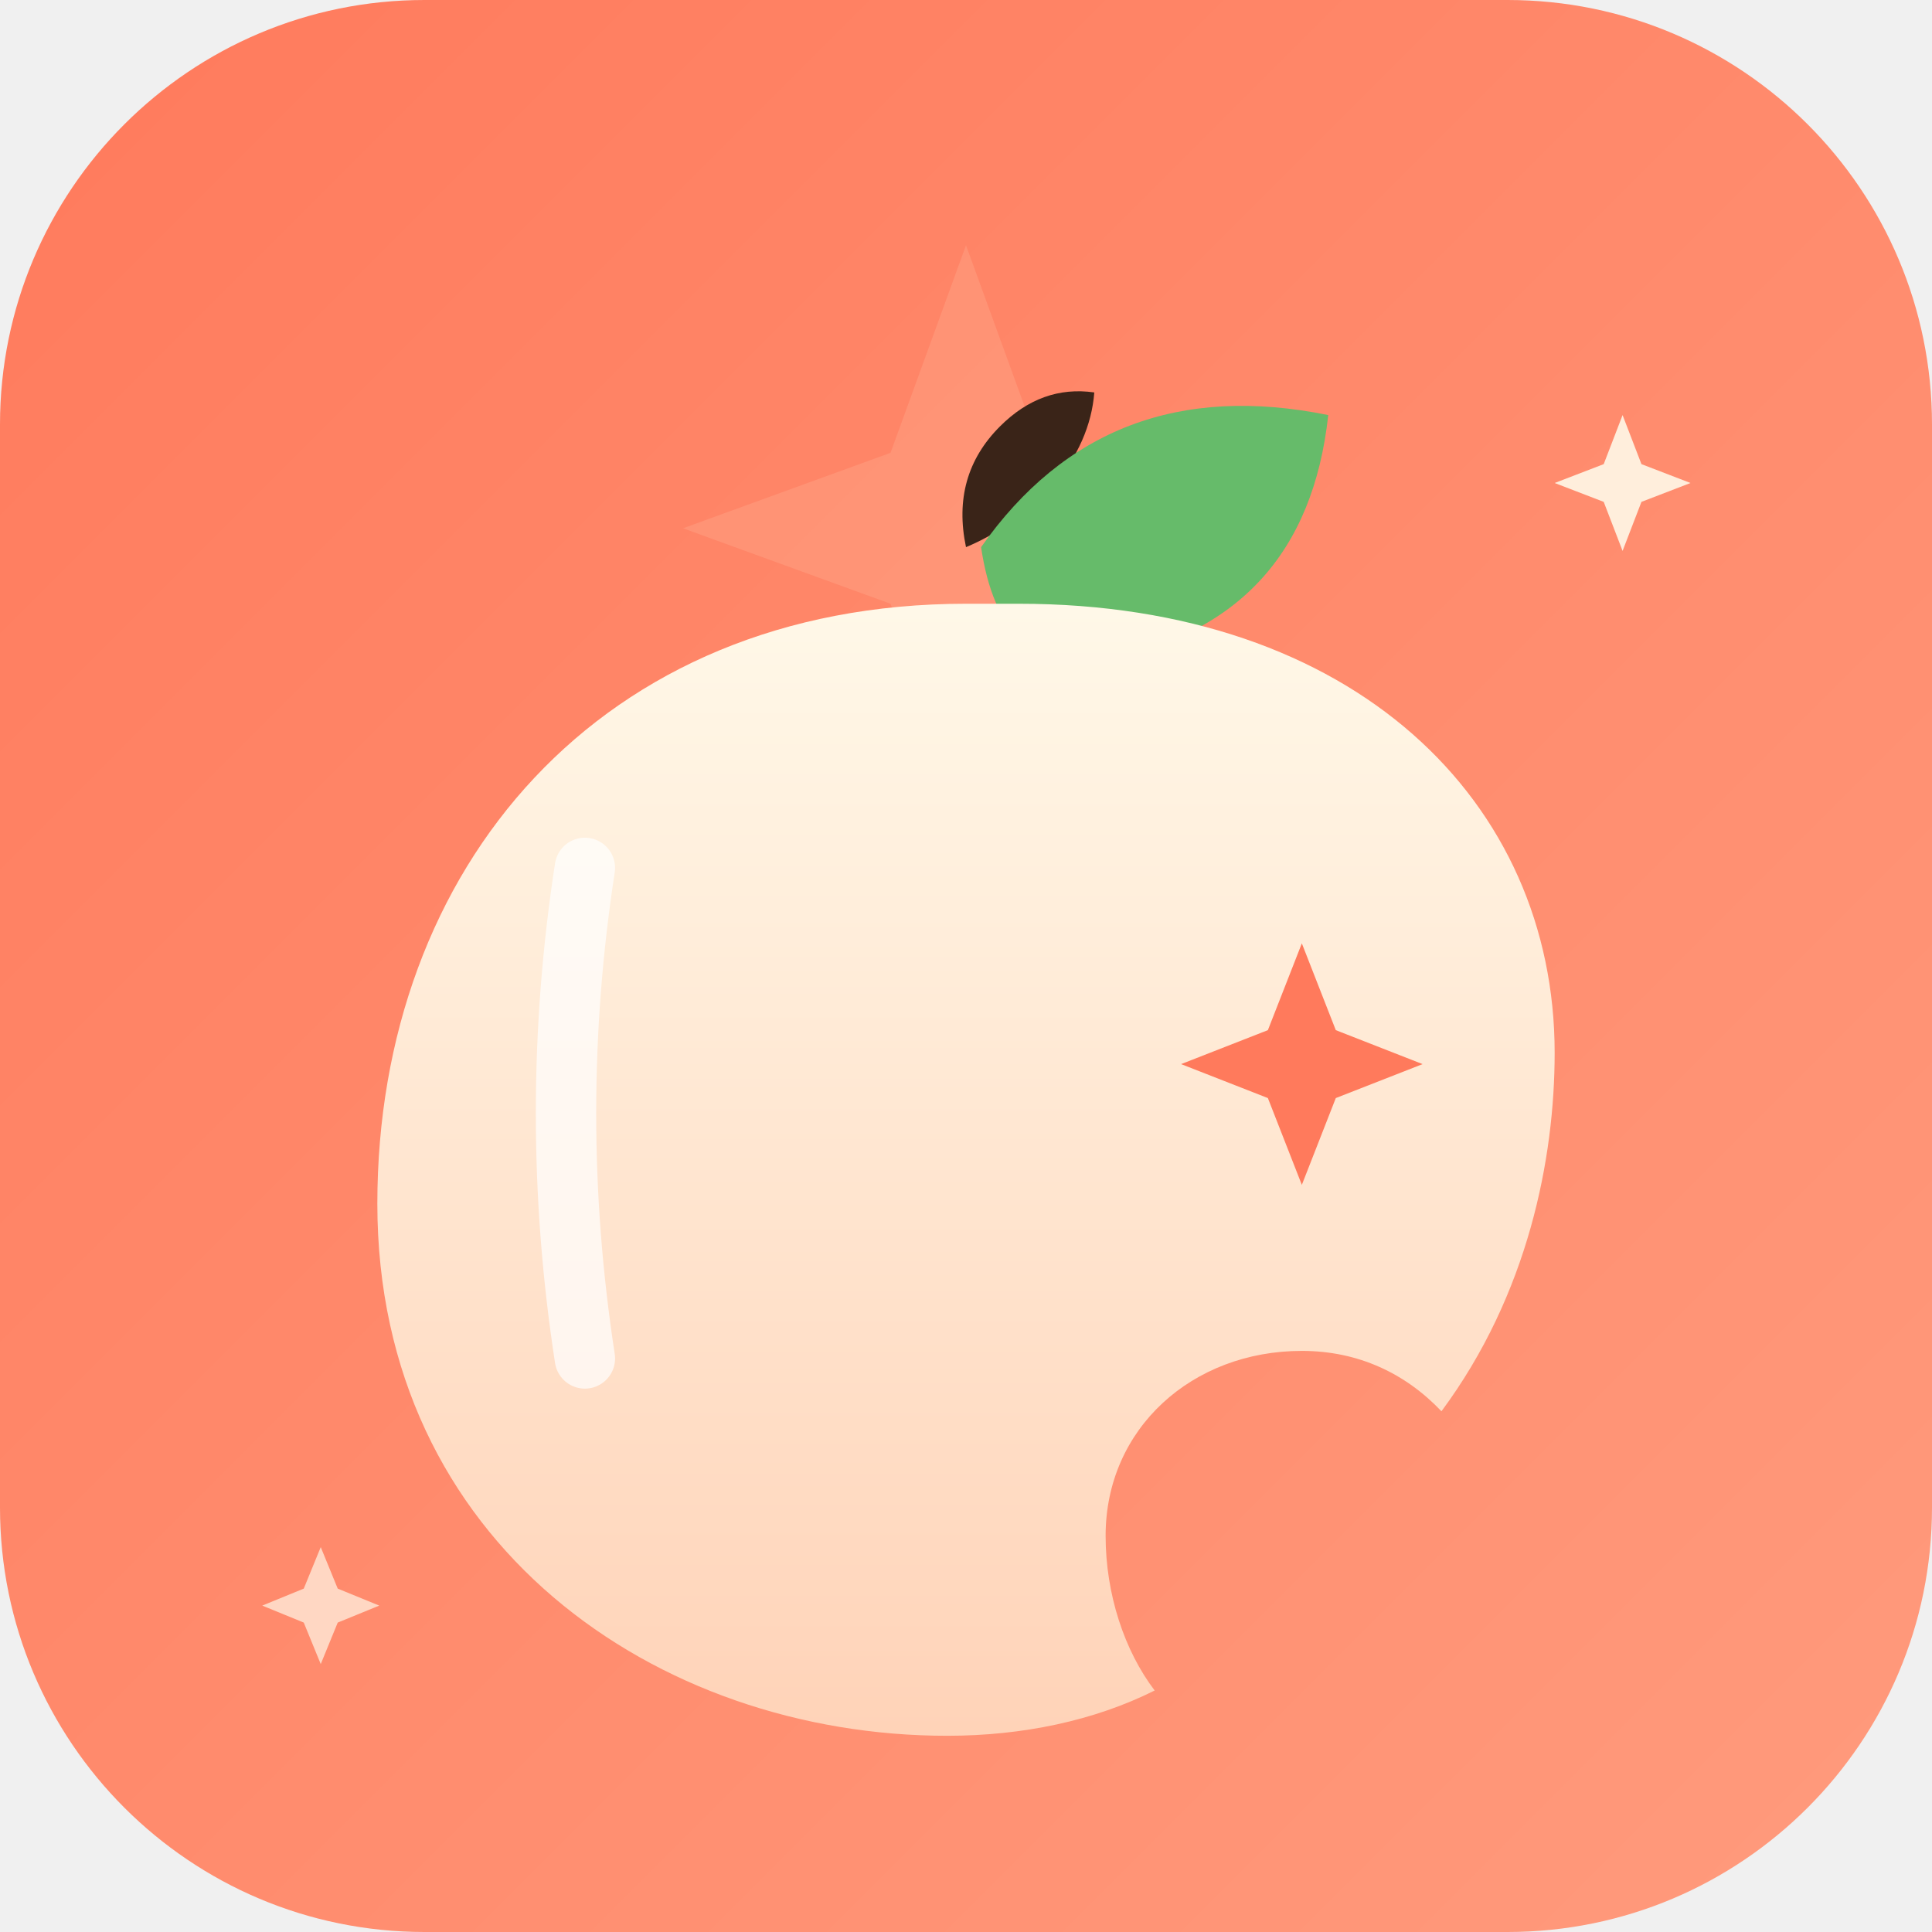
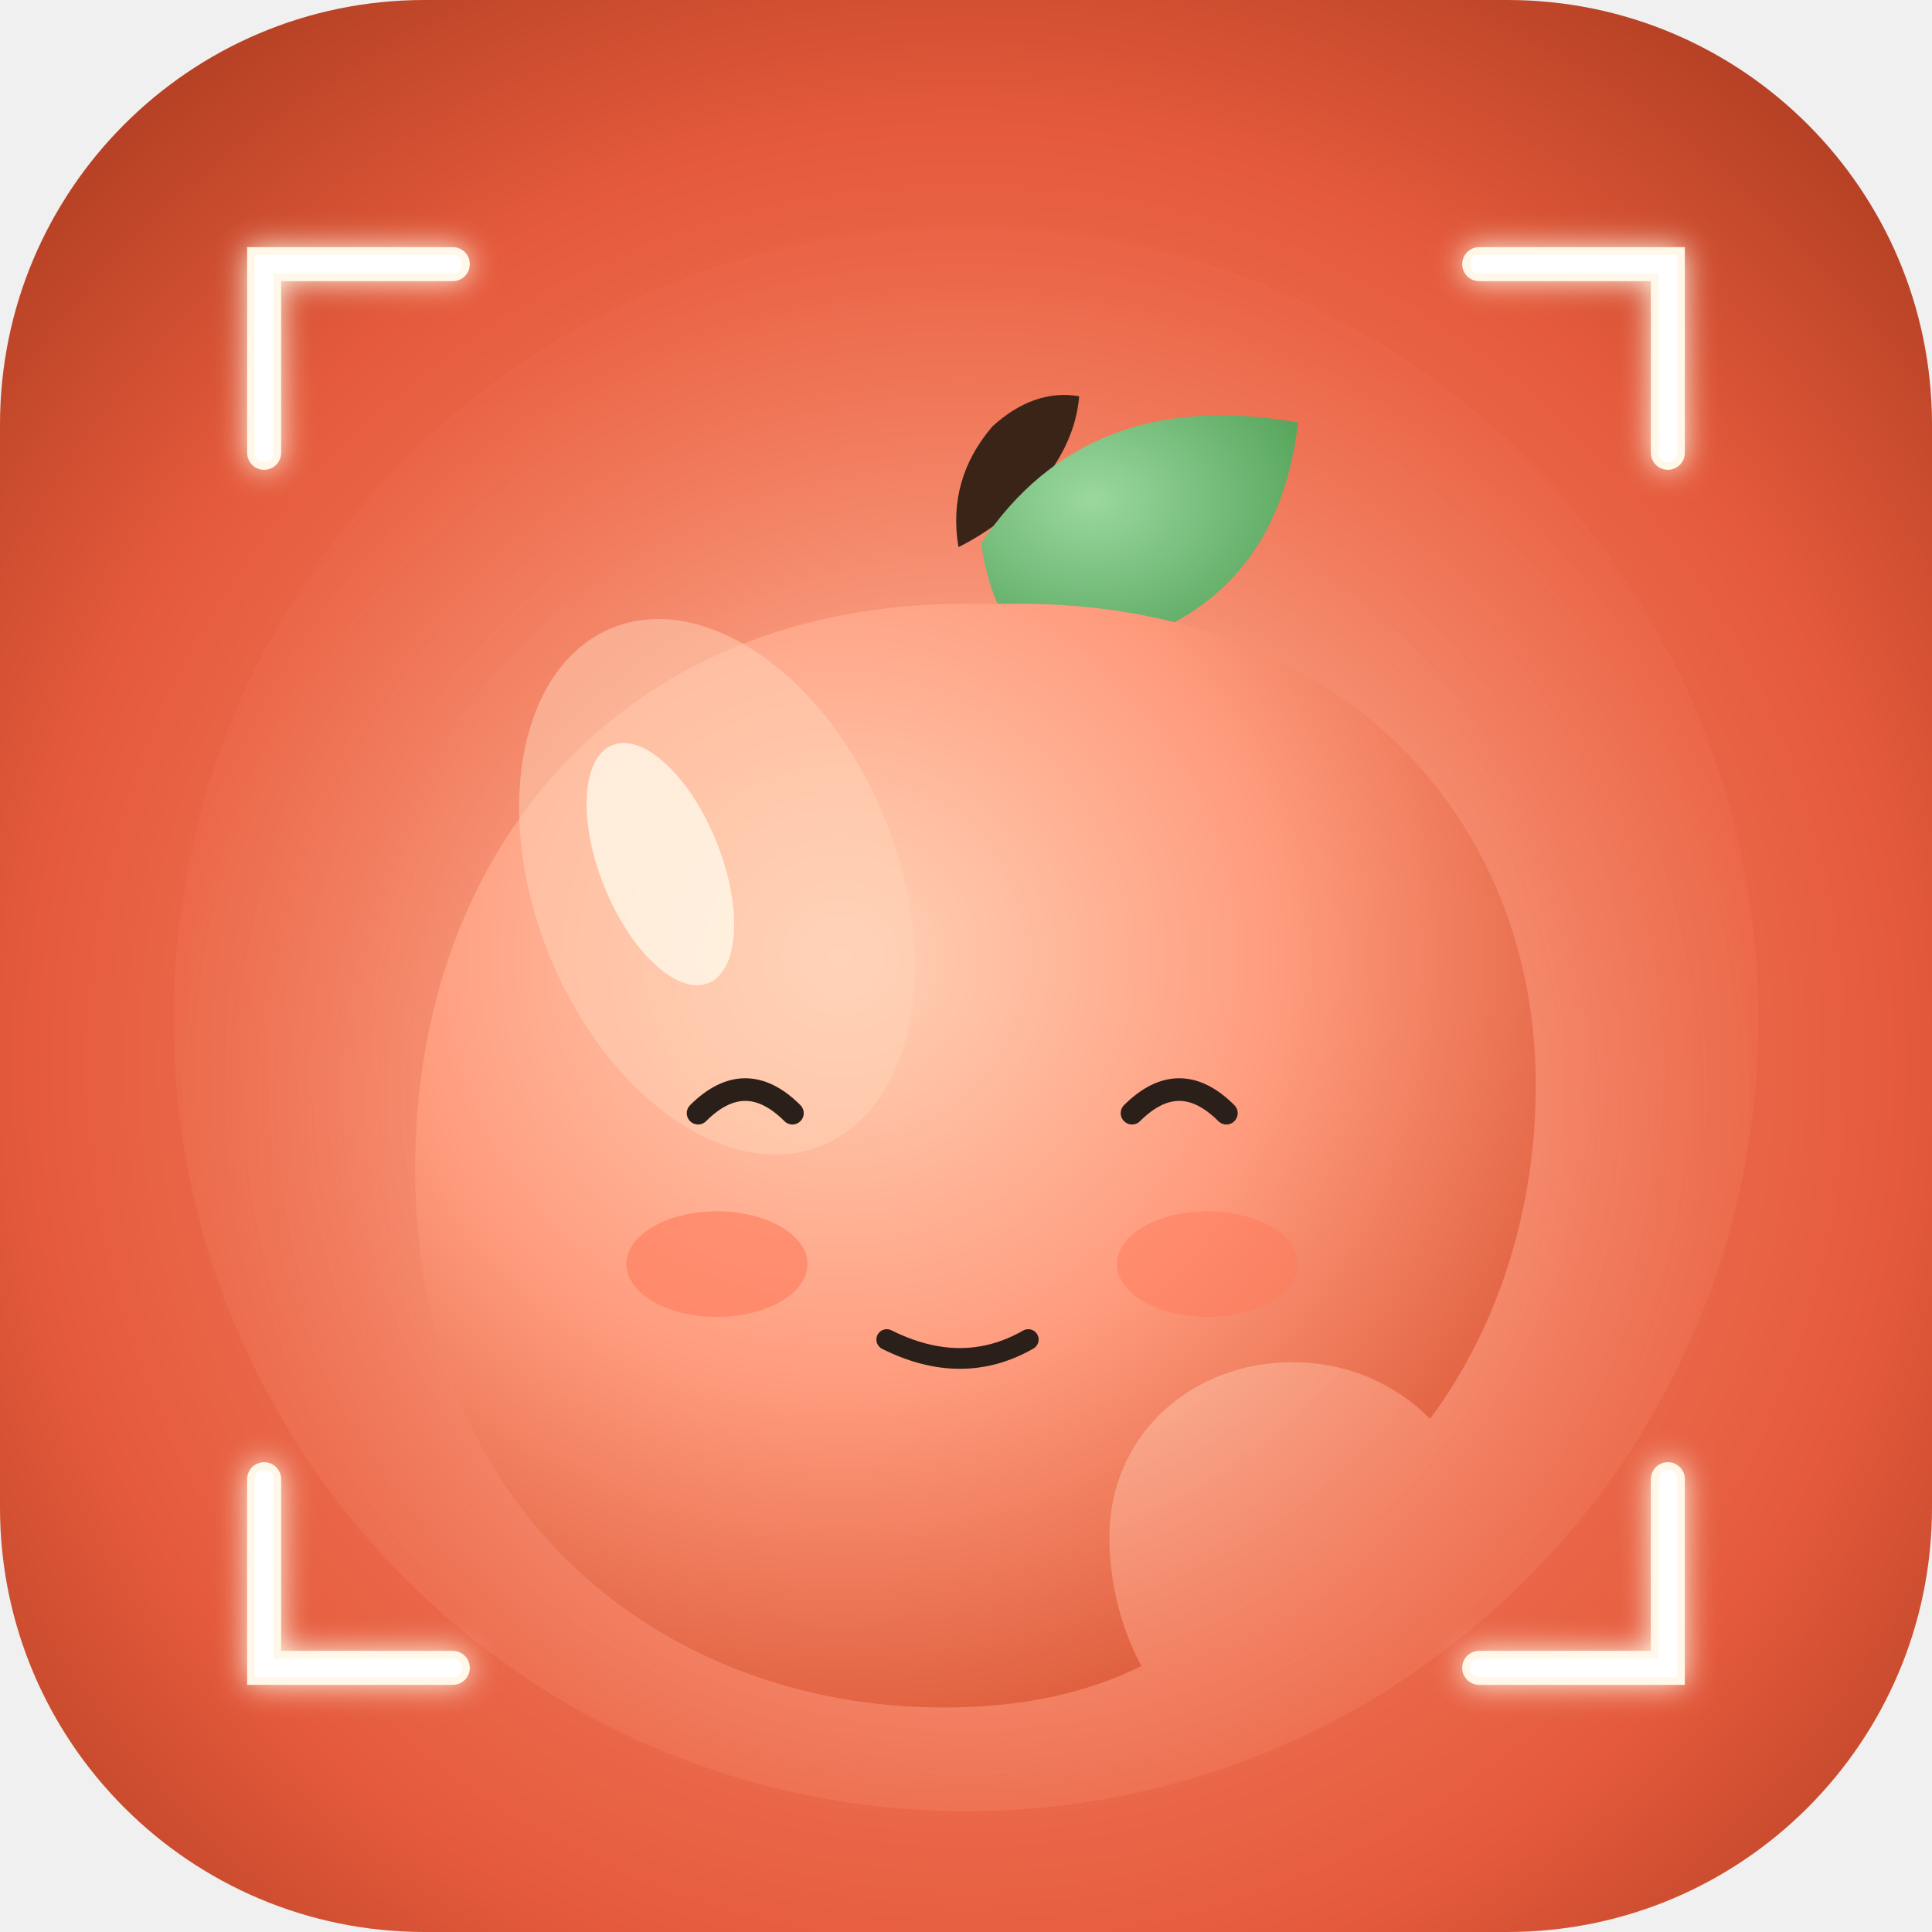
<svg xmlns="http://www.w3.org/2000/svg" viewBox="0 0 1024 1024" width="1024" height="1024">
  <defs>
-     <linearGradient id="bg4" x1="0%" y1="0%" x2="100%" y2="100%">
-       <stop offset="0%" stop-color="#FF7A5C" />
-       <stop offset="100%" stop-color="#FF9B7D" />
-     </linearGradient>
-     <linearGradient id="apple4" x1="0%" y1="0%" x2="0%" y2="100%">
-       <stop offset="0%" stop-color="#FFF8E8" />
-       <stop offset="100%" stop-color="#FFD3B8" />
-     </linearGradient>
-     <clipPath id="iconClip4">
+     <radialGradient id="bgD" cx="50%" cy="55%" r="80%">
+       <stop offset="0%" stop-color="#FF9B7D" />
+       <stop offset="60%" stop-color="#E55A3C" />
+       <stop offset="100%" stop-color="#8B2A0E" />
+     </radialGradient>
+     <radialGradient id="haloD" cx="50%" cy="55%" r="60%">
+       <stop offset="0%" stop-color="#FFF8E8" stop-opacity="0.9" />
+       <stop offset="40%" stop-color="#FFD3B8" stop-opacity="0.45" />
+       <stop offset="100%" stop-color="#FF7A5C" stop-opacity="0" />
+     </radialGradient>
+     <radialGradient id="appleD" cx="38%" cy="32%" r="78%">
+       <stop offset="0%" stop-color="#FFD3B8" />
+       <stop offset="50%" stop-color="#FF9B7D" />
+       <stop offset="100%" stop-color="#D8512F" />
+     </radialGradient>
+     <radialGradient id="leafD" cx="35%" cy="35%" r="80%">
+       <stop offset="0%" stop-color="#9BD89F" />
+       <stop offset="100%" stop-color="#4FA055" />
+     </radialGradient>
+     <filter id="glowD" x="-50%" y="-50%" width="200%" height="200%">
+       <feGaussianBlur stdDeviation="8" result="blur" />
+       <feMerge>
+         <feMergeNode in="blur" />
+         <feMergeNode in="SourceGraphic" />
+       </feMerge>
+     </filter>
+     <clipPath id="clipD">
      <rect x="0" y="0" width="1024" height="1024" rx="225" ry="225" />
    </clipPath>
  </defs>
-   <g clip-path="url(#iconClip4)">
-     <rect width="1024" height="1024" fill="url(#bg4)" />
-     <path d="M512 130 l40 110 l110 40 l-110 40 l-40 110 l-40 -110 l-110 -40 l110 -40 z" fill="#FFD3B8" opacity="0.18" />
-     <path d="M512 290 q-8 -38 18 -64 q22 -22 50 -18 q-2 26 -22 50 q-22 22 -46 32 z" fill="#3A2418" />
-     <path d="M520 290 q66 -94 184 -70 q-12 110 -120 130 q-54 8 -64 -60 z" fill="#66BB6A" />
-     <path d="       M512 320       C 318 320, 200 460, 200 638       C 200 818, 348 920, 502 920       C 542 920, 580 912, 612 896       C 596 875, 586 845, 586 814       C 586 757, 632 716, 690 716       C 720 716, 745 728, 764 748       C 810 686, 824 614, 824 558       C 824 425, 718 320, 540 320       Z" fill="url(#apple4)" />
-     <path d="M310 460 Q 290 590, 310 720" stroke="#FFFFFF" stroke-width="32" stroke-linecap="round" fill="none" opacity="0.7" />
-     <path d="M690 500 l18 46 l46 18 l-46 18 l-18 46 l-18 -46 l-46 -18 l46 -18 z" fill="#FF7A5C" />
-     <path d="M860 220 l10 26 l26 10 l-26 10 l-10 26 l-10 -26 l-26 -10 l26 -10 z" fill="#FFF8E8" opacity="0.9" />
-     <path d="M170 820 l9 22 l22 9 l-22 9 l-9 22 l-9 -22 l-22 -9 l22 -9 z" fill="#FFF8E8" opacity="0.7" />
+   <g clip-path="url(#clipD)">
+     <rect width="1024" height="1024" fill="url(#bgD)" />
+     <circle cx="512" cy="540" r="420" fill="url(#haloD)" />
+     <path d="M508 290 q-6 -36 18 -64 q22 -20 46 -16 q-2 24 -20 46 q-20 22 -44 34 z" fill="#3A2418" />
+     <path d="M520 288 q56 -84 168 -64 q-12 102 -112 122 q-46 8 -56 -58 z" fill="url(#leafD)" />
+     <path d="M512 320 C 330 320, 220 450, 220 620 C 220 800, 350 905, 500 905 C 540 905, 575 898, 605 883 C 595 865, 588 840, 588 815 C 588 760, 632 722, 685 722 C 715 722, 740 734, 758 752 C 800 695, 814 630, 814 575 C 814 435, 712 320, 540 320 Z" fill="url(#appleD)" />
+     <ellipse cx="380" cy="470" rx="96" ry="148" fill="#FFD3B8" opacity="0.5" transform="rotate(-22 380 470)" />
+     <ellipse cx="350" cy="458" rx="32" ry="68" fill="#FFF8E8" opacity="0.8" transform="rotate(-22 350 458)" />
+     <ellipse cx="380" cy="670" rx="48" ry="28" fill="#FF7A5C" opacity="0.6" />
+     <ellipse cx="640" cy="670" rx="48" ry="28" fill="#FF7A5C" opacity="0.5" />
+     <path d="M370 590 Q 395 565, 420 590" stroke="#2B1F1A" stroke-width="12" fill="none" stroke-linecap="round" />
+     <path d="M600 590 Q 625 565, 650 590" stroke="#2B1F1A" stroke-width="12" fill="none" stroke-linecap="round" />
+     <path d="M470 710 Q 510 730, 545 710" stroke="#2B1F1A" stroke-width="11" fill="none" stroke-linecap="round" />
+     <g filter="url(#glowD)">
+       <g stroke="#FFF8E8" stroke-width="18" stroke-linecap="round" fill="none">
+         <path d="M140 240 L 140 140 L 240 140" />
+         <path d="M784 140 L 884 140 L 884 240" />
+         <path d="M140 784 L 140 884 L 240 884" />
+         <path d="M884 784 L 884 884 L 784 884" />
+       </g>
+     </g>
+     <g stroke="#FFFFFF" stroke-width="10" stroke-linecap="round" fill="none">
+       <path d="M140 240 L 140 140 L 240 140" />
+       <path d="M784 140 L 884 140 L 884 240" />
+       <path d="M140 784 L 140 884 L 240 884" />
+       <path d="M884 784 L 884 884 L 784 884" />
+     </g>
  </g>
</svg>
